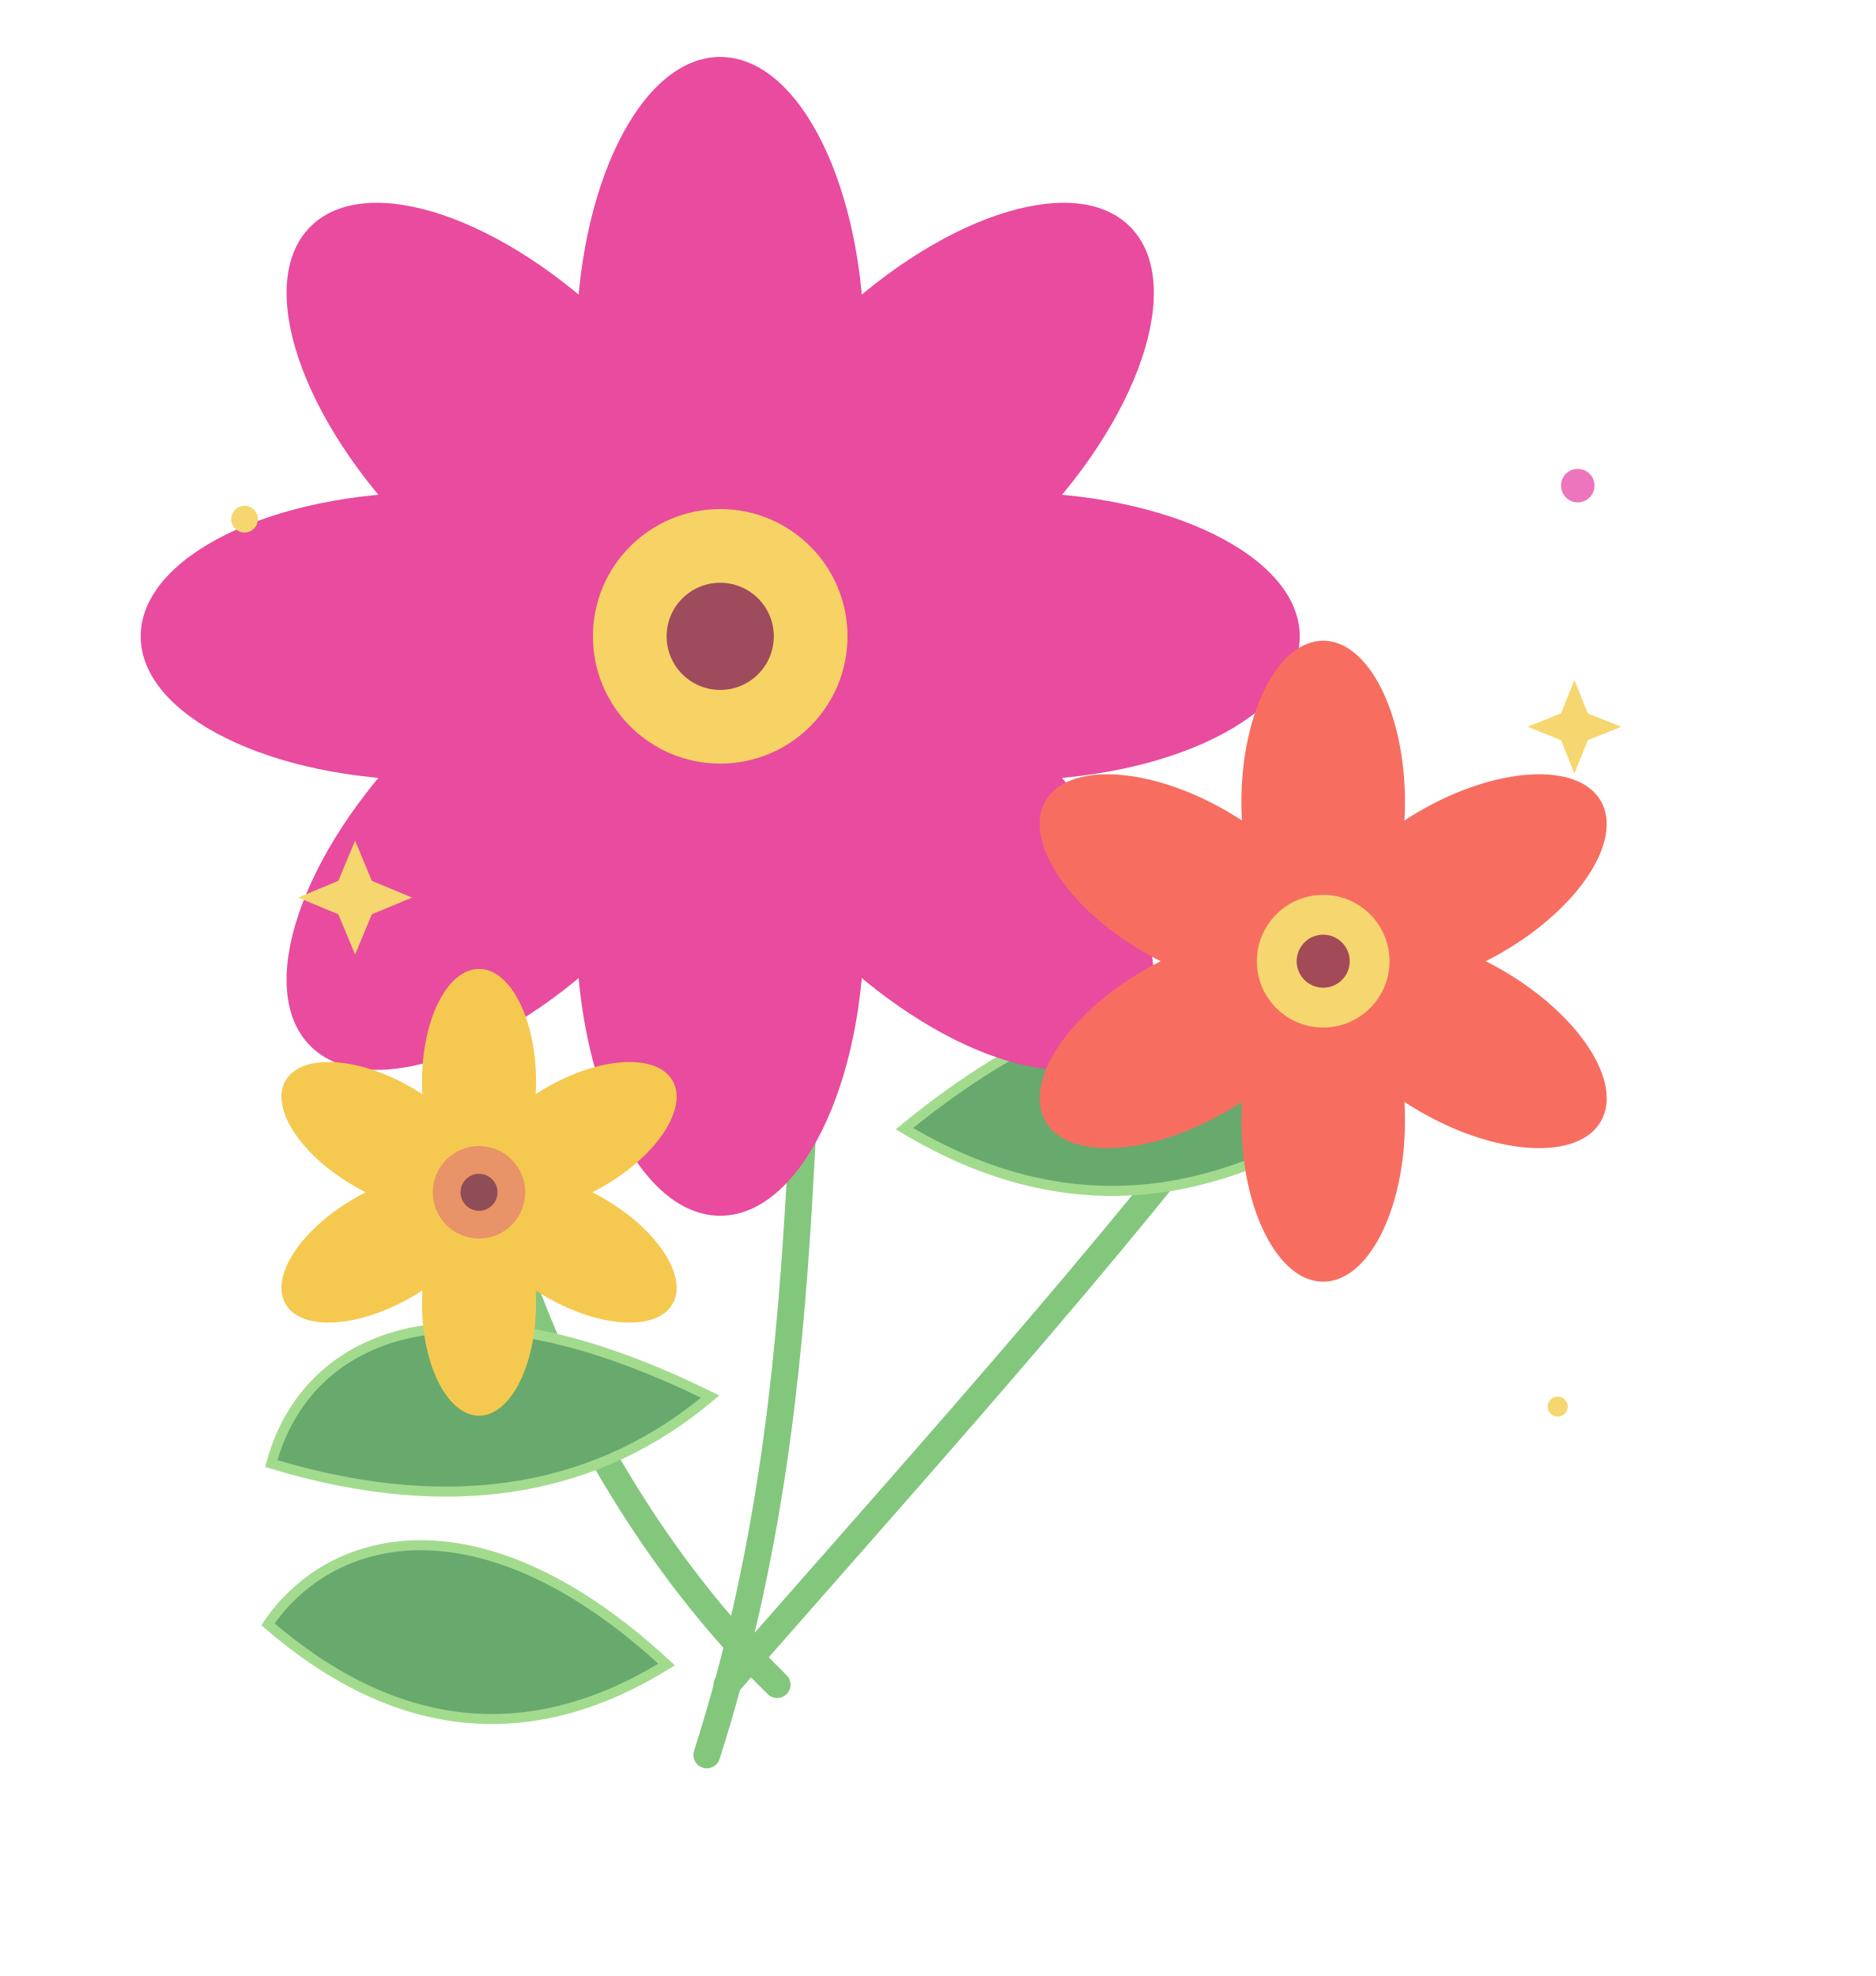
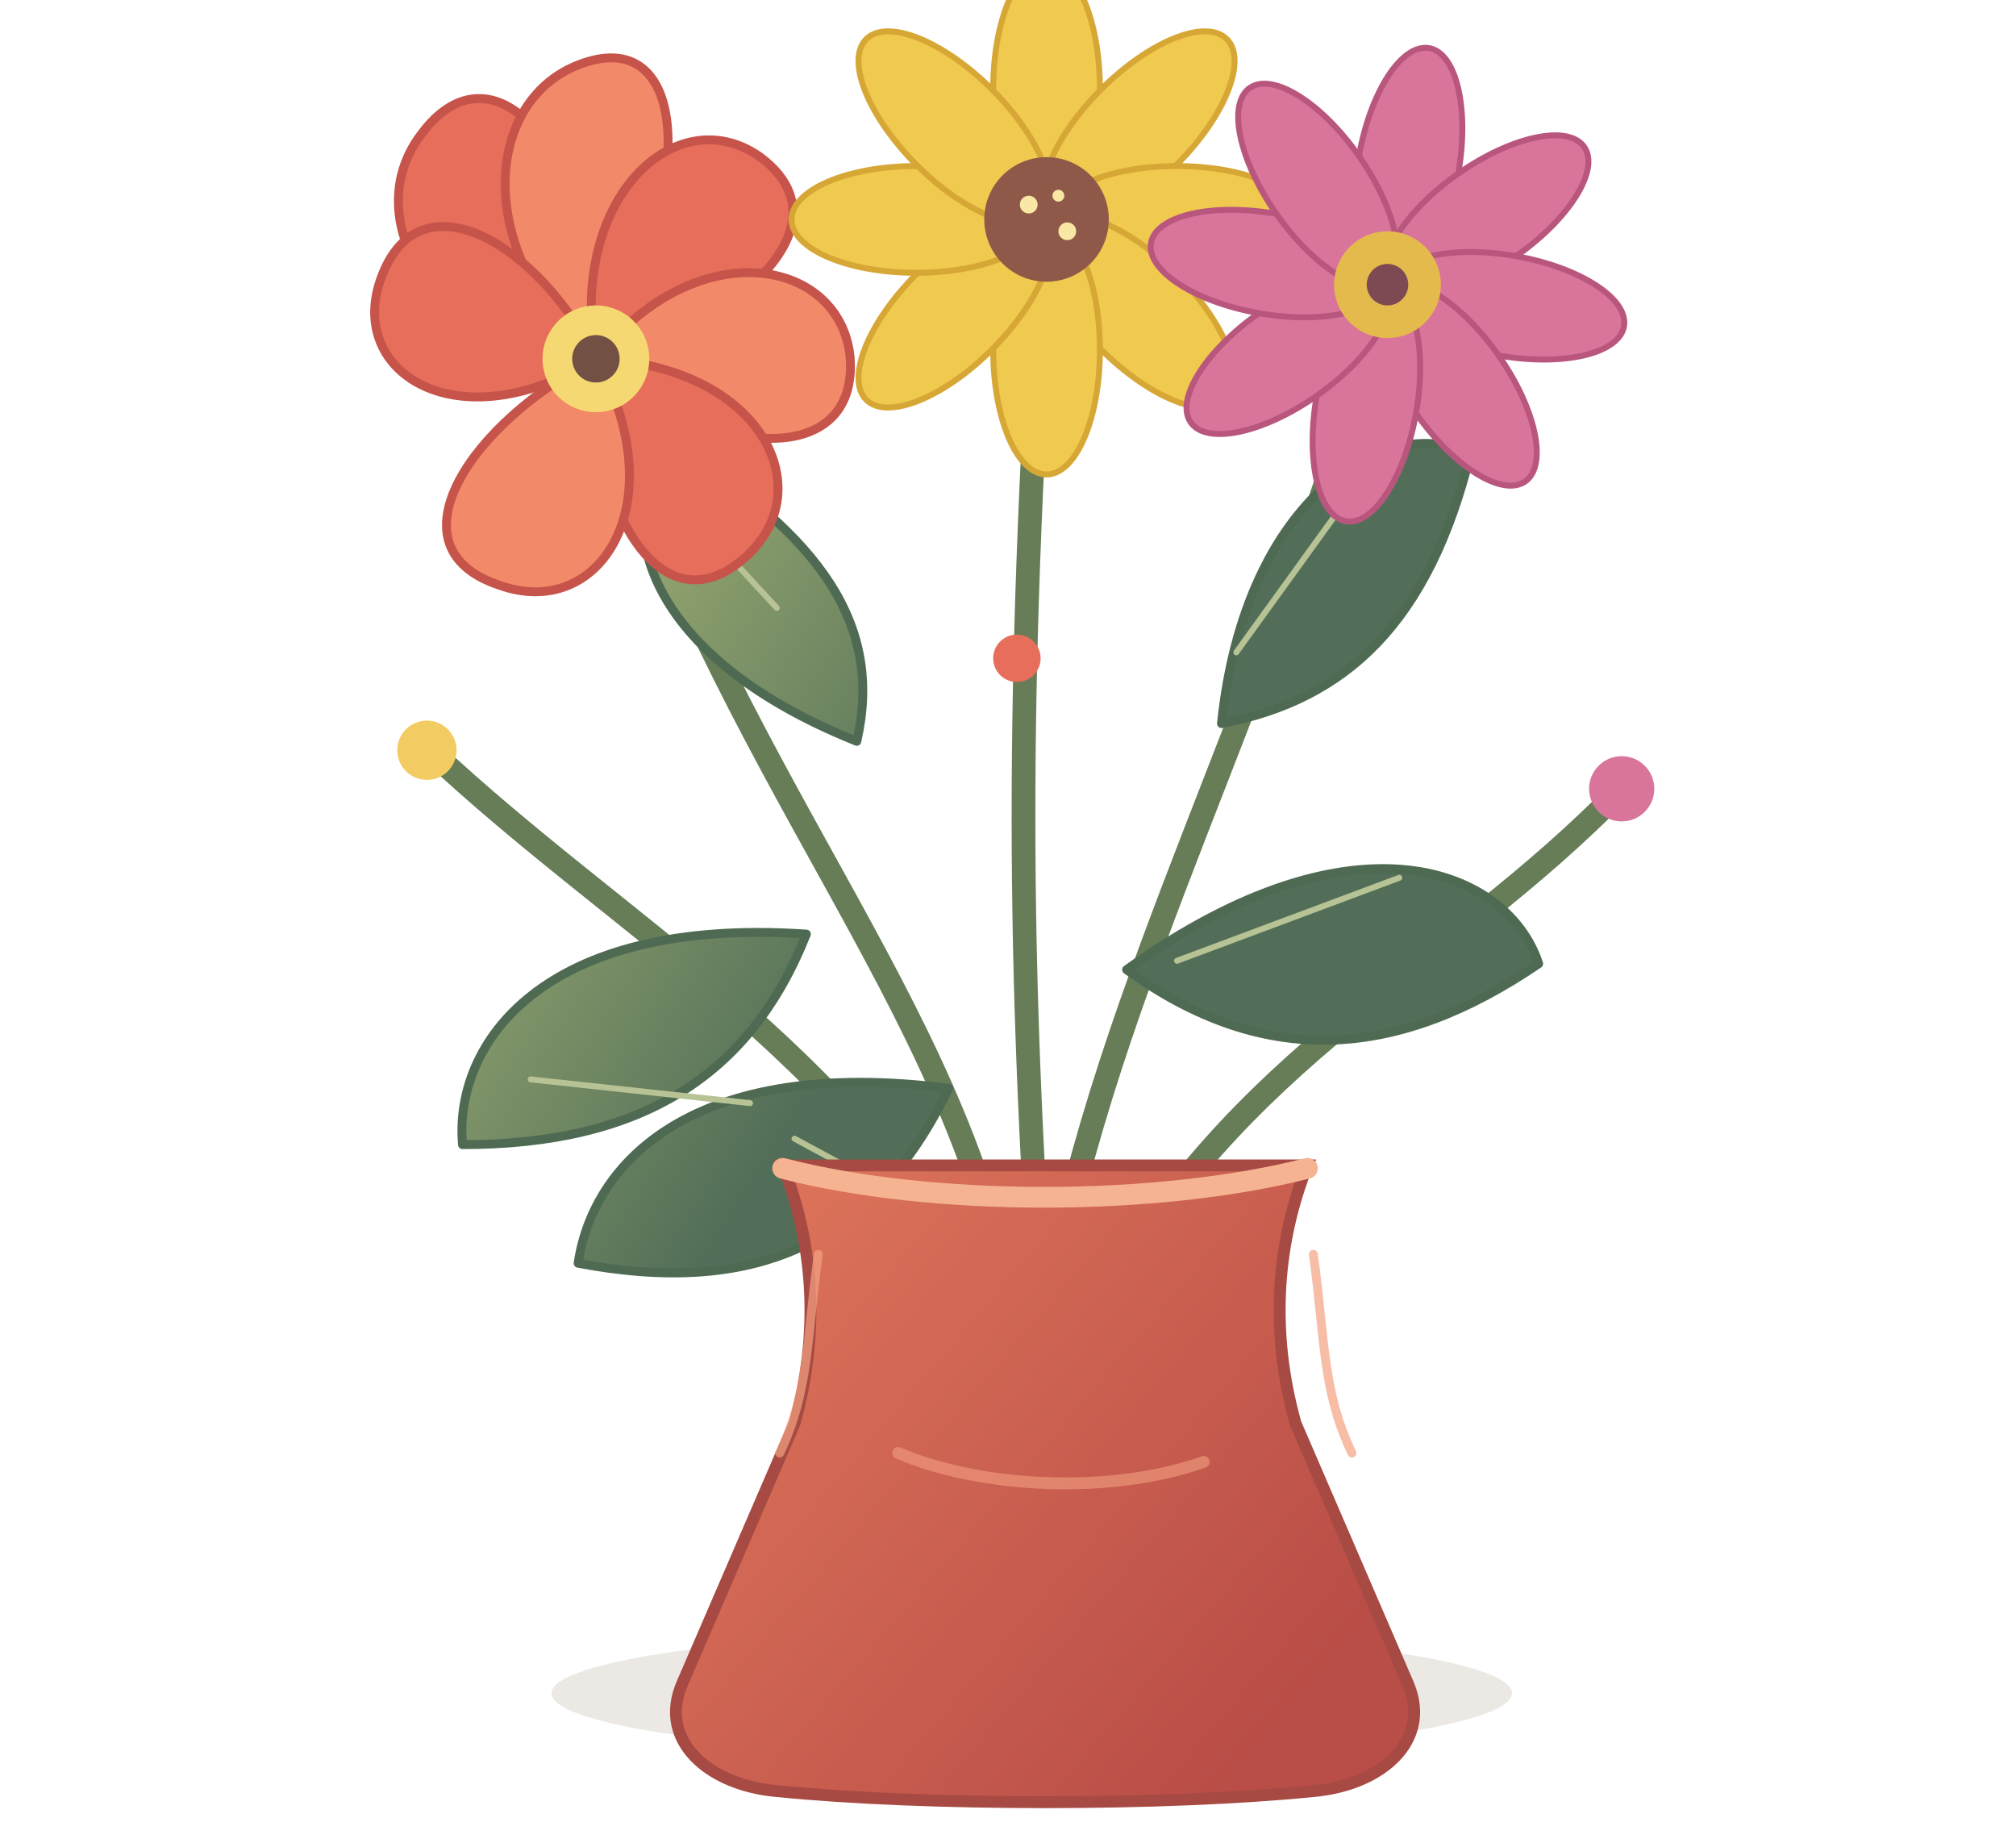
- <svg xmlns="http://www.w3.org/2000/svg" viewBox="0 0 560 590" fill="none">
+ <svg xmlns="http://www.w3.org/2000/svg" viewBox="0 0 680 620" fill="none">
  <defs>
-     <radialGradient id="pink" cx="0" cy="0" r="1" gradientTransform="matrix(0 160 -150 0 220 185)" gradientUnits="userSpaceOnUse">
-       <stop stop-color="#FFB4DB" />
-       <stop offset="1" stop-color="#E94B9E" />
-     </radialGradient>
-     <radialGradient id="orange" cx="0" cy="0" r="1" gradientTransform="matrix(0 95 -90 0 394 285)" gradientUnits="userSpaceOnUse">
-       <stop stop-color="#FFC2A0" />
-       <stop offset="1" stop-color="#F76E61" />
-     </radialGradient>
-     <radialGradient id="yellow" cx="0" cy="0" r="1" gradientTransform="matrix(0 65 -65 0 145 350)" gradientUnits="userSpaceOnUse">
-       <stop stop-color="#FFF0A0" />
-       <stop offset="1" stop-color="#F5C950" />
-     </radialGradient>
+     <linearGradient id="vase" x1="256" x2="449" y1="397" y2="562" gradientUnits="userSpaceOnUse">
+       <stop stop-color="#DD745A" />
+       <stop offset="1" stop-color="#B94D47" />
+     </linearGradient>
+     <linearGradient id="leaf" x1="198" x2="319" y1="220" y2="295" gradientUnits="userSpaceOnUse">
+       <stop stop-color="#91A36E" />
+       <stop offset="1" stop-color="#526E58" />
+     </linearGradient>
  </defs>
-   <path d="M250 214c-16 93-2 194-39 310M386 301c-41 58-105 129-169 202M149 362c17 57 48 107 83 141" stroke="#83C77D" stroke-linecap="round" stroke-width="8" />
-   <path d="M212 417c-83-41-122-14-131 20 56 17 99 7 131-20ZM270 337c73-60 129-44 143-12-46 34-93 42-143 12ZM199 497c-55-51-100-40-119-12 37 32 77 38 119 12Z" fill="#68A96E" stroke="#A2DB8D" stroke-width="3" />
-   <g transform="translate(215 190)">
-     <ellipse cy="-86" rx="43" ry="87" fill="url(#pink)" />
-     <ellipse cy="-86" rx="43" ry="87" fill="url(#pink)" transform="rotate(45)" />
-     <ellipse cy="-86" rx="43" ry="87" fill="url(#pink)" transform="rotate(90)" />
-     <ellipse cy="-86" rx="43" ry="87" fill="url(#pink)" transform="rotate(135)" />
-     <ellipse cy="-86" rx="43" ry="87" fill="url(#pink)" transform="rotate(180)" />
-     <ellipse cy="-86" rx="43" ry="87" fill="url(#pink)" transform="rotate(225)" />
-     <ellipse cy="-86" rx="43" ry="87" fill="url(#pink)" transform="rotate(270)" />
-     <ellipse cy="-86" rx="43" ry="87" fill="url(#pink)" transform="rotate(315)" />
-     <circle r="38" fill="#F7D365" />
-     <circle r="16" fill="#9E4B5E" />
+   <ellipse cx="348" cy="571" rx="162" ry="21" fill="#746344" fill-opacity=".14" />
+   <path d="M341 441C322 336 246 264 201 122M354 439C374 329 428 239 468 96M351 437C343 314 343 224 353 74M333 441C285 353 210 314 145 253M369 444C418 354 487 328 547 266" stroke="#667D58" stroke-linecap="round" stroke-width="8" />
+   <path d="M272 315c-89-6-119 37-116 71 60 0 97-23 116-71ZM380 327c78-56 129-33 139-2-47 32-92 36-139 2ZM289 250c-75-30-83-78-62-100 50 31 71 61 62 100ZM412 244c8-77 56-105 84-91-14 57-42 83-84 91ZM320 367c-86-11-120 25-125 59 58 11 99-5 125-59Z" fill="url(#leaf)" stroke="#4F6A52" stroke-linejoin="round" stroke-width="3" />
+   <path d="m179 364 74 8m144-48 75-28m-210-91-37-40m192 55 39-54m-125 252-63-34" stroke="#B7C394" stroke-linecap="round" stroke-width="2" />
+   <g transform="translate(201 121) rotate(-8)">
+     <path d="M0 0C-52-8-74-57-48-83-19-113 11-69 0 0Z" fill="#E66E5A" stroke="#C7544A" stroke-width="3" />
+     <path d="M0 0C-36-40-26-91 8-99 46-108 44-55 0 0Z" fill="#F28A69" stroke="#C7544A" stroke-width="3" />
+     <path d="M0 0C-2-55 39-83 64-60 92-33 49-4 0 0Z" fill="#E66E5A" stroke="#C7544A" stroke-width="3" />
+     <path d="M0 0C40-38 86-22 85 11 83 49 34 40 0 0Z" fill="#F28A69" stroke="#C7544A" stroke-width="3" />
+     <path d="M0 0C55 10 69 54 41 73 9 95-10 49 0 0Z" fill="#E66E5A" stroke="#C7544A" stroke-width="3" />
+     <path d="M0 0C20 52-11 88-43 71-79 53-44 15 0 0Z" fill="#F28A69" stroke="#C7544A" stroke-width="3" />
+     <path d="M0 0C-50 22-84-7-68-37-50-71-13-40 0 0Z" fill="#E66E5A" stroke="#C7544A" stroke-width="3" />
+     <circle r="18" fill="#F6D873" />
+     <circle r="8" fill="#735044" />
  </g>
-   <g transform="translate(395 287) scale(.66)">
-     <ellipse cy="-72" rx="37" ry="73" fill="url(#orange)" />
-     <ellipse cy="-72" rx="37" ry="73" fill="url(#orange)" transform="rotate(60)" />
-     <ellipse cy="-72" rx="37" ry="73" fill="url(#orange)" transform="rotate(120)" />
-     <ellipse cy="-72" rx="37" ry="73" fill="url(#orange)" transform="rotate(180)" />
-     <ellipse cy="-72" rx="37" ry="73" fill="url(#orange)" transform="rotate(240)" />
-     <ellipse cy="-72" rx="37" ry="73" fill="url(#orange)" transform="rotate(300)" />
-     <circle r="30" fill="#F6D76F" />
-     <circle r="12" fill="#A34A58" />
+   <g transform="translate(353 74)">
+     <g fill="#F0C94F" stroke="#D7A735" stroke-width="2">
+       <ellipse cy="-44" rx="18" ry="42" />
+       <ellipse cy="-44" rx="18" ry="42" transform="rotate(45)" />
+       <ellipse cy="-44" rx="18" ry="42" transform="rotate(90)" />
+       <ellipse cy="-44" rx="18" ry="42" transform="rotate(135)" />
+       <ellipse cy="-44" rx="18" ry="42" transform="rotate(180)" />
+       <ellipse cy="-44" rx="18" ry="42" transform="rotate(225)" />
+       <ellipse cy="-44" rx="18" ry="42" transform="rotate(270)" />
+       <ellipse cy="-44" rx="18" ry="42" transform="rotate(315)" />
+     </g>
+     <circle r="21" fill="#8E5948" />
+     <circle cx="-6" cy="-5" r="3" fill="#F9E7A5" />
+     <circle cx="7" cy="4" r="3" fill="#F9E7A5" />
+     <circle cx="4" cy="-8" r="2" fill="#F9E7A5" />
  </g>
-   <g transform="translate(143 356) scale(.46)">
-     <ellipse cy="-72" rx="37" ry="73" fill="url(#yellow)" />
-     <ellipse cy="-72" rx="37" ry="73" fill="url(#yellow)" transform="rotate(60)" />
-     <ellipse cy="-72" rx="37" ry="73" fill="url(#yellow)" transform="rotate(120)" />
-     <ellipse cy="-72" rx="37" ry="73" fill="url(#yellow)" transform="rotate(180)" />
-     <ellipse cy="-72" rx="37" ry="73" fill="url(#yellow)" transform="rotate(240)" />
-     <ellipse cy="-72" rx="37" ry="73" fill="url(#yellow)" transform="rotate(300)" />
-     <circle r="30" fill="#E89368" />
-     <circle r="12" fill="#8F4D57" />
+   <g transform="translate(468 96) rotate(10)">
+     <g fill="#D9759A" stroke="#B9567E" stroke-width="2">
+       <ellipse cy="-41" rx="17" ry="40" />
+       <ellipse cy="-41" rx="17" ry="40" transform="rotate(45)" />
+       <ellipse cy="-41" rx="17" ry="40" transform="rotate(90)" />
+       <ellipse cy="-41" rx="17" ry="40" transform="rotate(135)" />
+       <ellipse cy="-41" rx="17" ry="40" transform="rotate(180)" />
+       <ellipse cy="-41" rx="17" ry="40" transform="rotate(225)" />
+       <ellipse cy="-41" rx="17" ry="40" transform="rotate(270)" />
+       <ellipse cy="-41" rx="17" ry="40" transform="rotate(315)" />
+     </g>
+     <circle r="18" fill="#E5BA4D" />
+     <circle r="7" fill="#7D4A53" />
  </g>
-   <circle cx="73" cy="155" r="4" fill="#F6D76F" />
-   <circle cx="471" cy="145" r="5" fill="#ED75BD" />
-   <circle cx="465" cy="420" r="3" fill="#F6D76F" />
-   <path d="m106 251 5 12 12 5-12 5-5 12-5-12-12-5 12-5 5-12ZM470 203l4 10 10 4-10 4-4 10-4-10-10-4 10-4 4-10Z" fill="#F6D76F" />
+   <path d="M264 393c10 25 13 55 4 87l-38 88c-8 19 9 34 32 36 50 5 131 5 181 0 23-2 40-17 32-36l-38-88c-9-32-6-62 4-87H264Z" fill="url(#vase)" stroke="#A64A43" stroke-width="4" />
+   <path d="M264 394c50 13 126 13 177 0" stroke="#F5B391" stroke-linecap="round" stroke-width="7" />
+   <path d="M276 423c-4 29-3 46-13 67m180-67c4 29 3 46 13 67" stroke="#F5A181" stroke-linecap="round" stroke-width="3" opacity=".7" />
+   <path d="M303 490c28 12 72 14 103 3" stroke="#EF9A7D" stroke-linecap="round" stroke-width="4" opacity=".65" />
+   <circle cx="144" cy="253" r="10" fill="#F2CC62" />
+   <circle cx="547" cy="266" r="11" fill="#D9759A" />
+   <circle cx="343" cy="222" r="8" fill="#E66E5A" />
</svg>
